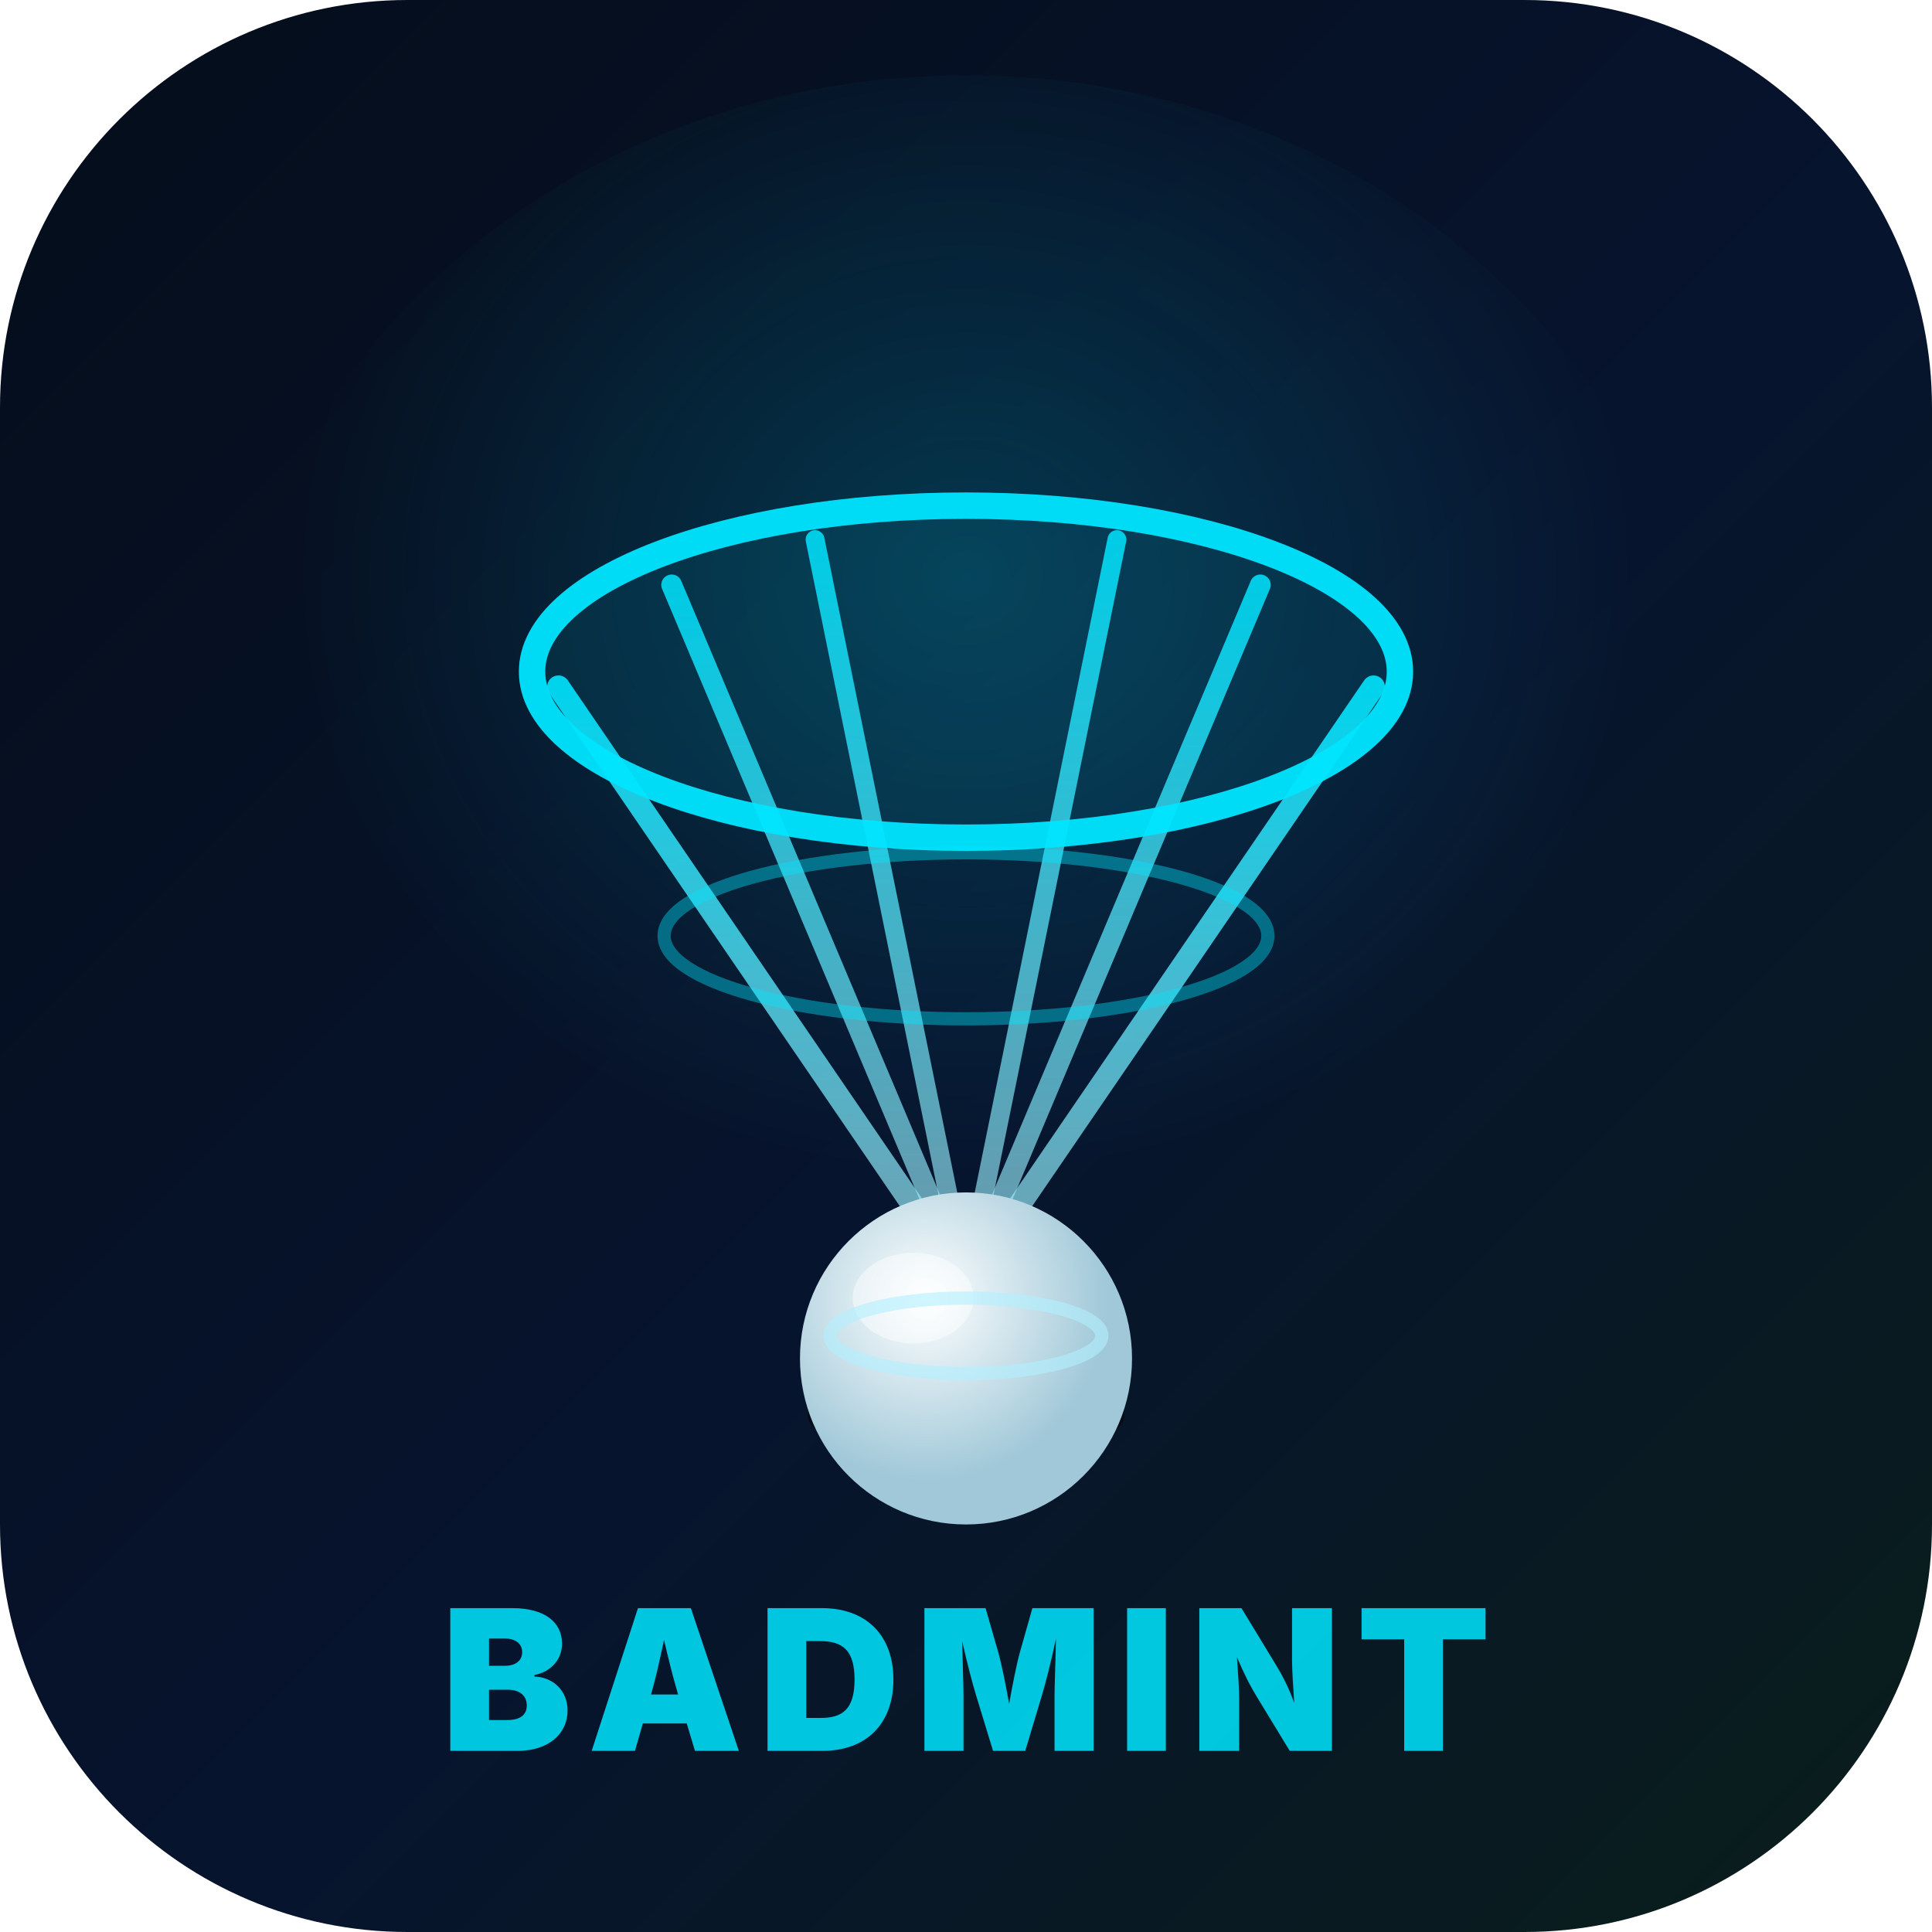
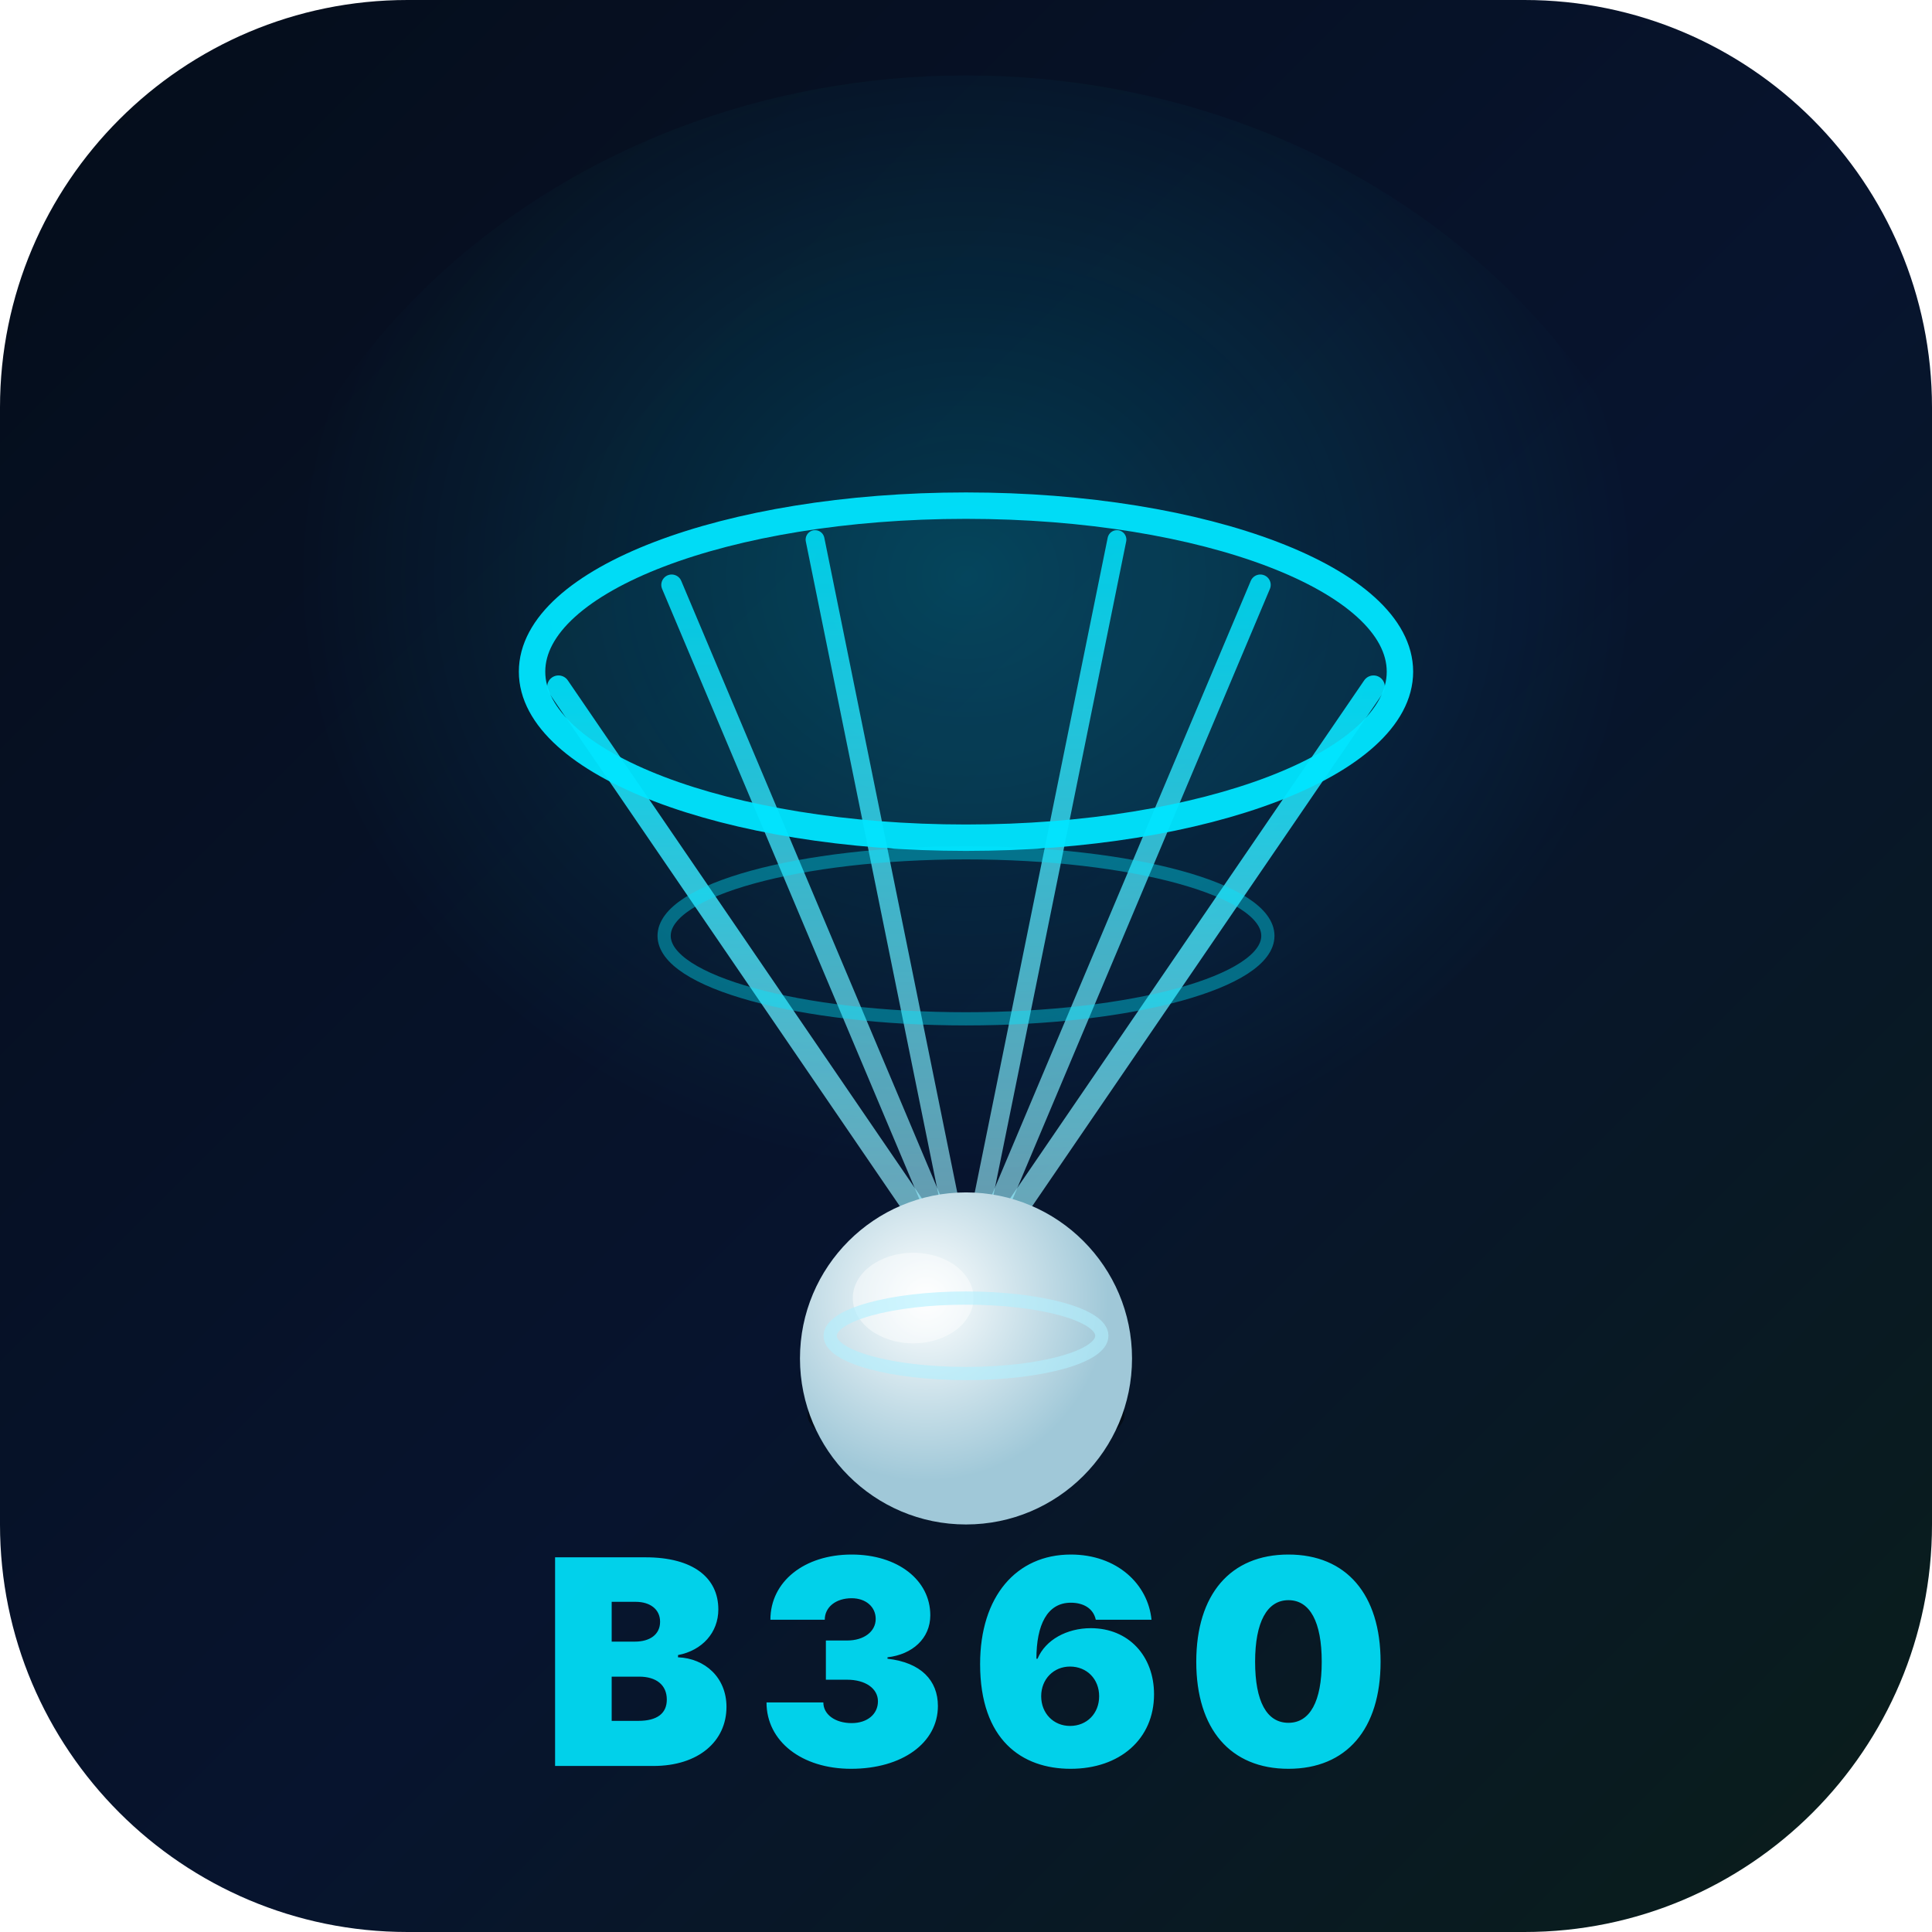
<svg xmlns="http://www.w3.org/2000/svg" viewBox="0 0 512 512">
  <defs>
    <linearGradient id="bgGrad" x1="0%" y1="0%" x2="100%" y2="100%">
      <stop offset="0%" stop-color="#050d1a" />
      <stop offset="55%" stop-color="#07142e" />
      <stop offset="100%" stop-color="#0a1e1a" />
    </linearGradient>
    <radialGradient id="glowRing" cx="50%" cy="38%" r="45%">
      <stop offset="0%" stop-color="#00e5ff" stop-opacity="0.18" />
      <stop offset="100%" stop-color="#00e5ff" stop-opacity="0" />
    </radialGradient>
    <radialGradient id="corkGrad" cx="38%" cy="32%" r="55%">
      <stop offset="0%" stop-color="#ffffff" />
      <stop offset="100%" stop-color="#a0c8d8" />
    </radialGradient>
    <linearGradient id="featherGrad" x1="0%" y1="0%" x2="0%" y2="100%">
      <stop offset="0%" stop-color="#00e5ff" />
      <stop offset="100%" stop-color="#b0f0ff" stop-opacity="0.7" />
    </linearGradient>
  </defs>
  <rect width="512" height="512" rx="108" fill="url(#bgGrad)" />
  <ellipse cx="256" cy="195" rx="195" ry="175" fill="url(#glowRing)" />
  <g stroke="url(#featherGrad)" stroke-linecap="round">
    <line x1="256" y1="340" x2="148" y2="182" stroke-width="6" opacity="0.9" />
    <line x1="256" y1="340" x2="178" y2="155" stroke-width="5.5" opacity="0.85" />
    <line x1="256" y1="340" x2="216" y2="143" stroke-width="5" opacity="0.85" />
    <line x1="256" y1="340" x2="256" y2="140" stroke-width="5" opacity="0.9" />
    <line x1="256" y1="340" x2="296" y2="143" stroke-width="5" opacity="0.85" />
    <line x1="256" y1="340" x2="334" y2="155" stroke-width="5.5" opacity="0.85" />
    <line x1="256" y1="340" x2="364" y2="182" stroke-width="6" opacity="0.9" />
  </g>
  <ellipse cx="256" cy="178" rx="115" ry="44" fill="rgba(0,229,255,0.08)" stroke="#00e5ff" stroke-width="7" opacity="0.95" />
  <ellipse cx="256" cy="248" rx="80" ry="22" fill="none" stroke="#00e5ff" stroke-width="3.5" opacity="0.4" />
  <ellipse cx="256" cy="375" rx="42" ry="12" fill="rgba(0,0,0,0.45)" />
  <ellipse cx="256" cy="360" rx="44" ry="44" fill="url(#corkGrad)" />
  <ellipse cx="242" cy="344" rx="16" ry="12" fill="rgba(255,255,255,0.45)" />
  <ellipse cx="256" cy="354" rx="36" ry="10" fill="none" stroke="#b0f0ff" stroke-width="3.5" opacity="0.6" />
-   <text x="256" y="464" text-anchor="middle" font-family="system-ui, -apple-system, 'Segoe UI', sans-serif" font-size="52" font-weight="900" letter-spacing="4" fill="#00e5ff" opacity="0.85">BADMINT</text>
+   <text x="256" y="468" text-anchor="middle" font-family="system-ui, -apple-system, 'Segoe UI', sans-serif" font-size="76" font-weight="900" letter-spacing="6" fill="#00e5ff" opacity="0.9">B360</text>
</svg>
